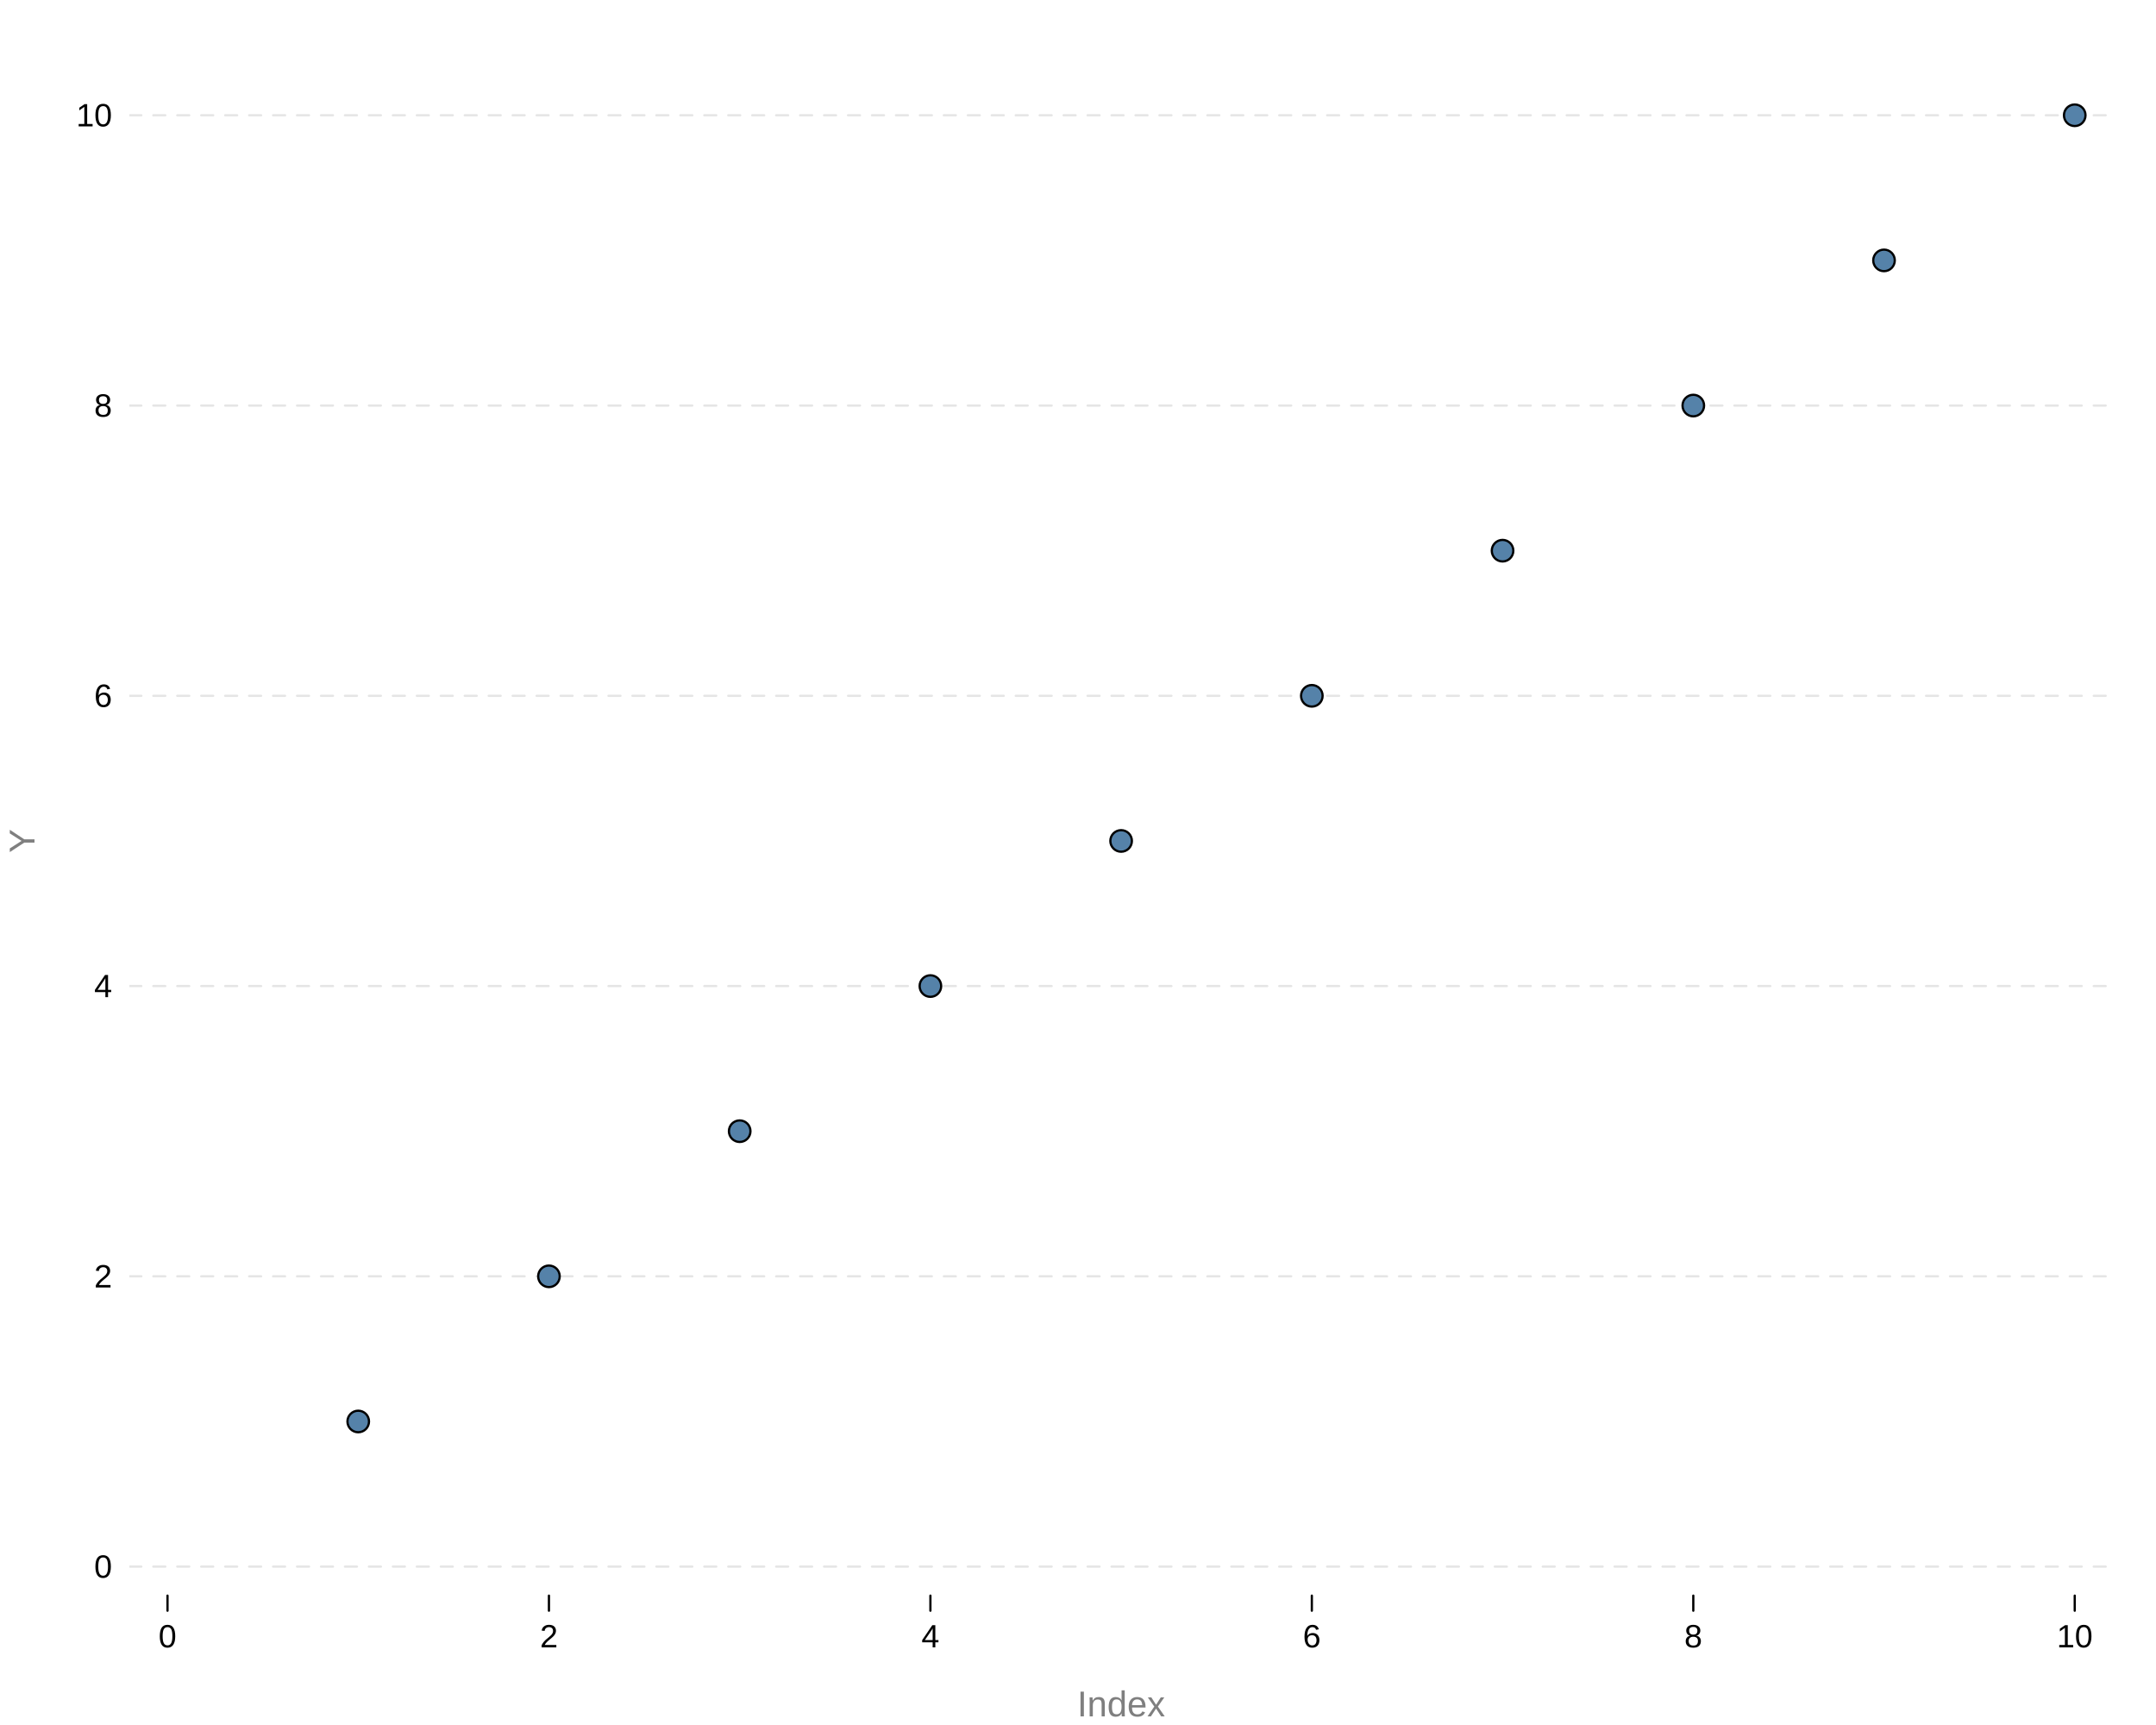
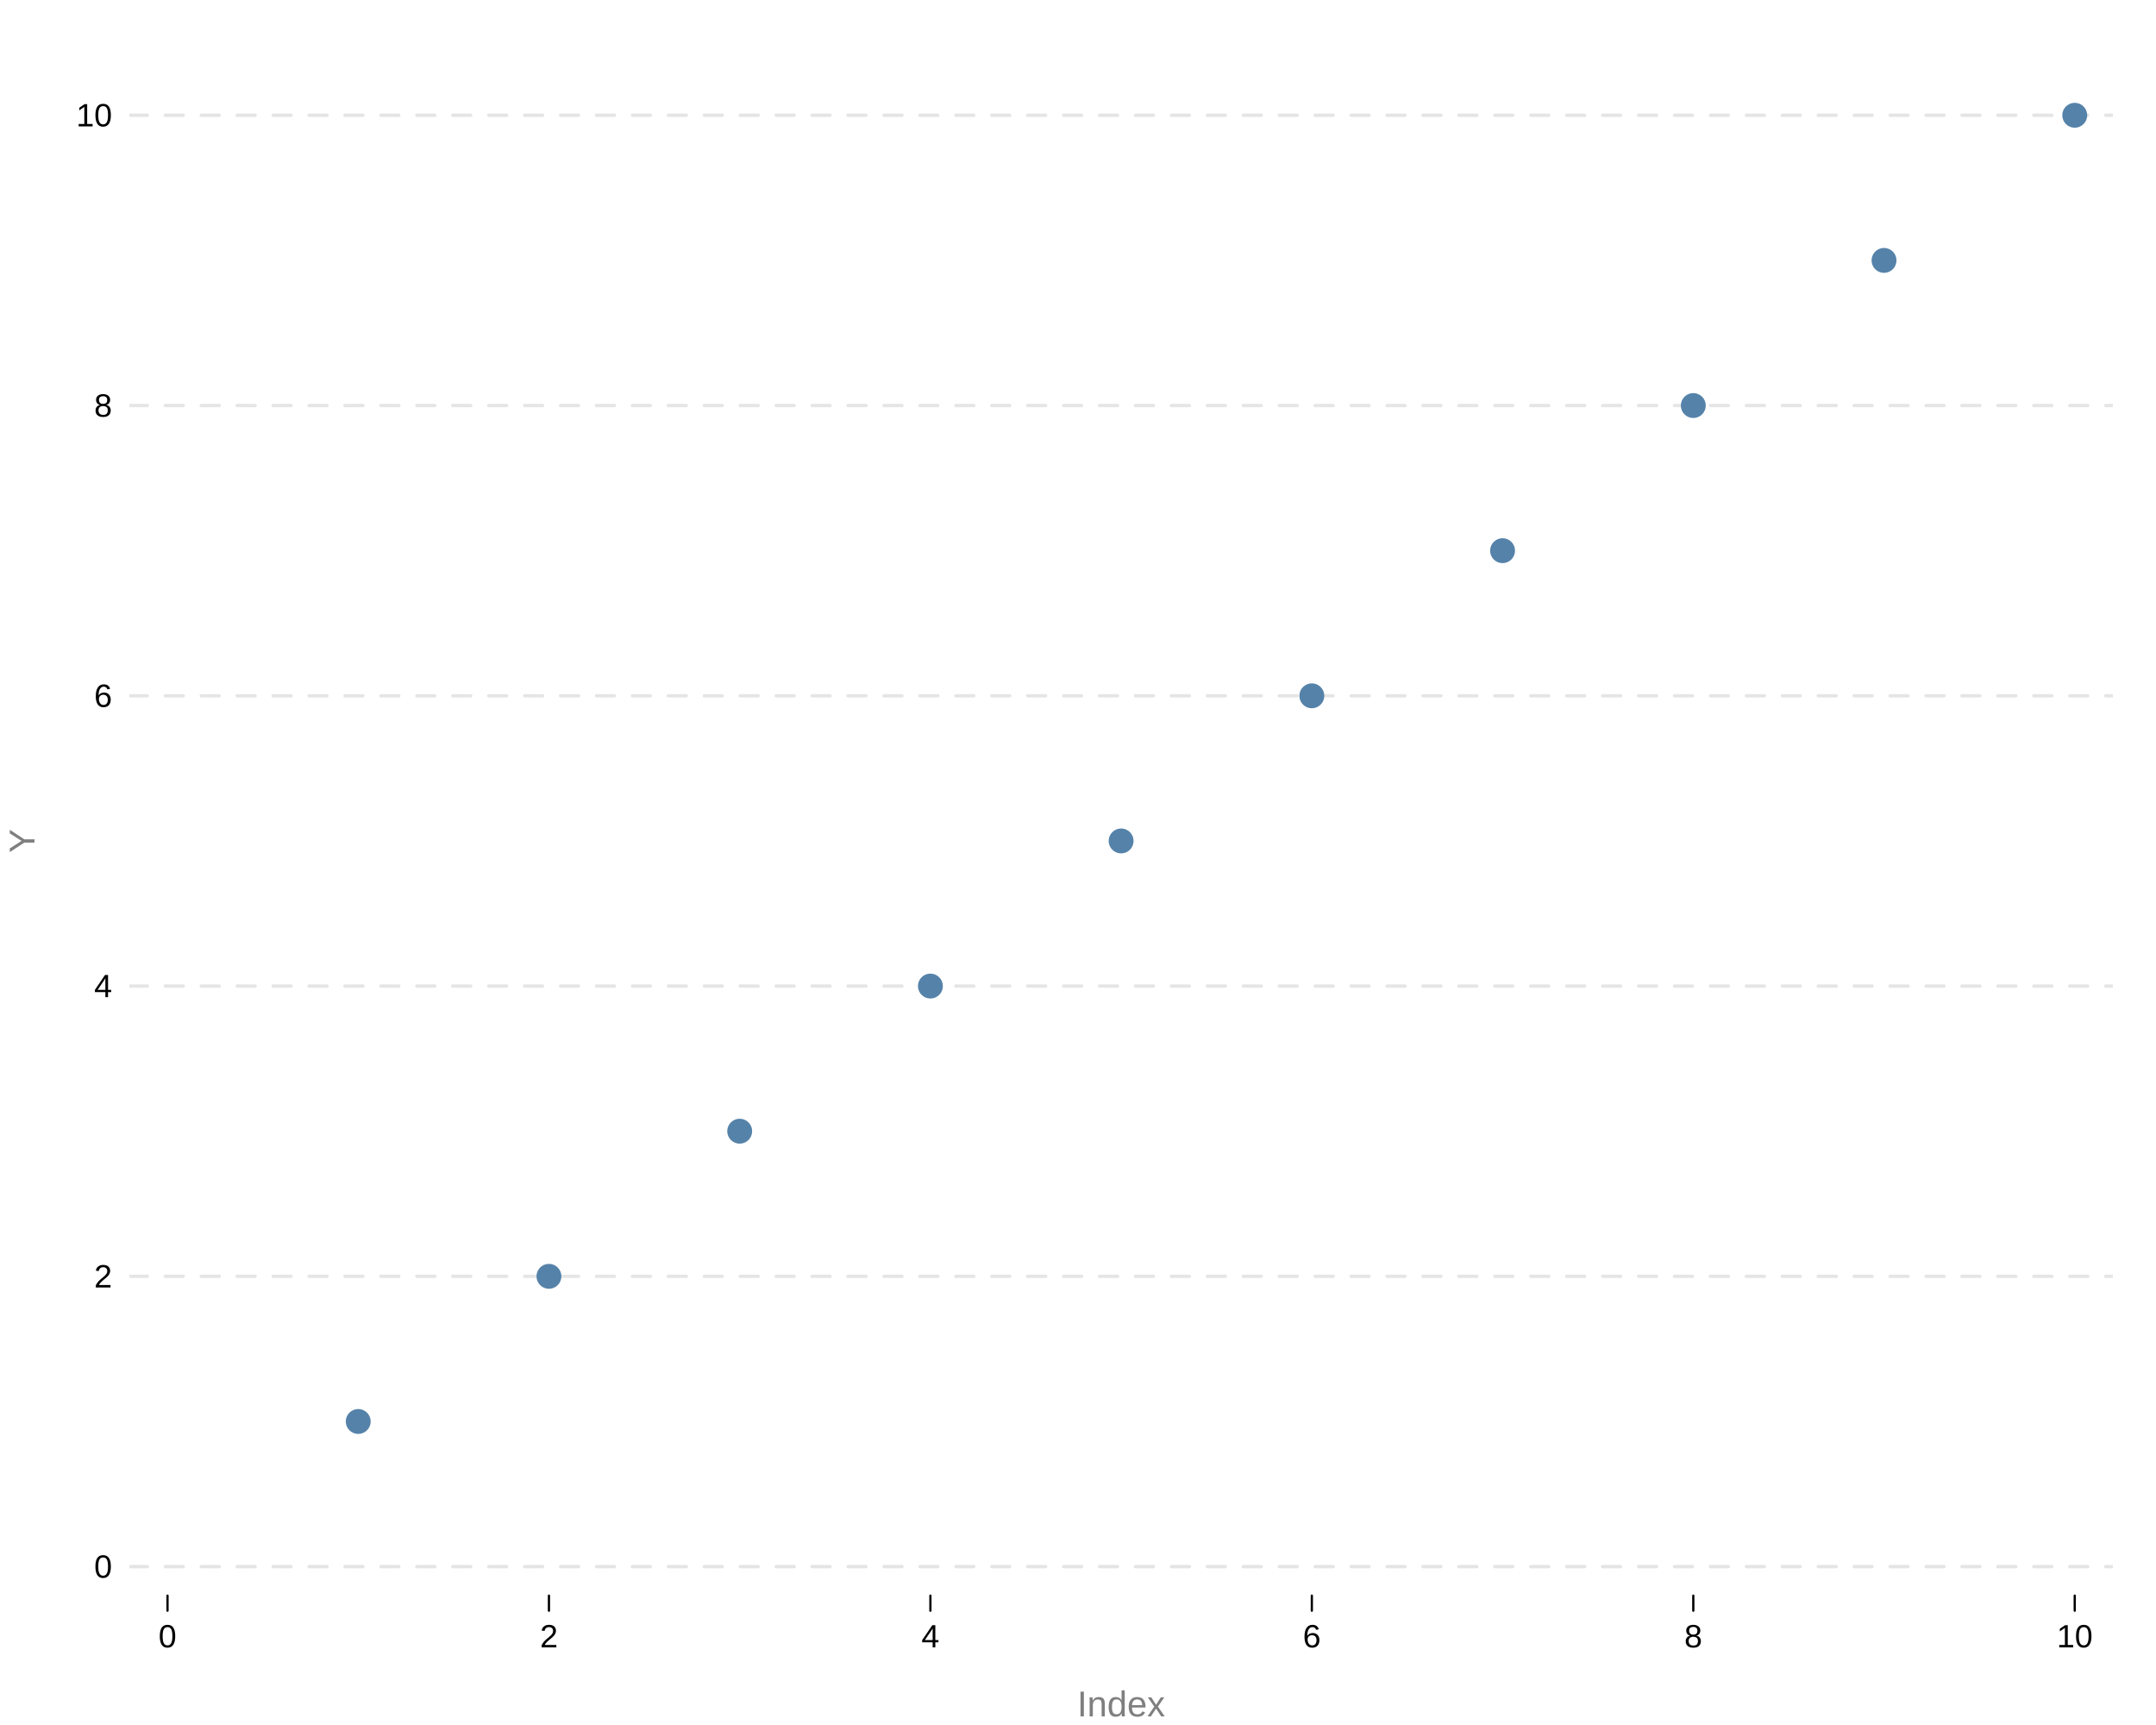
<svg xmlns="http://www.w3.org/2000/svg" viewBox="0 0 720.00 576.00">
  <defs>
    <style type="text/css">
    line, polyline, polygon, path, rect, circle {
      fill: none;
      stroke: #000000;
      stroke-linecap: round;
      stroke-linejoin: round;
      stroke-miterlimit: 10.00;
    }
  </style>
  </defs>
  <rect width="100%" height="100%" style="stroke: none; fill: #FFFFFF;" />
  <defs>
    <clipPath id="cpNDMuMjB8NzA1LjYwfDUzMi44MHwyOC44MA==">
      <rect x="43.20" y="28.80" width="662.40" height="504.00" />
    </clipPath>
  </defs>
-   <line x1="43.20" y1="523.11" x2="705.60" y2="523.11" style="stroke-width: 0.75; stroke: #E5E5E5; stroke-dasharray: 4.00,4.00;" clip-path="url(#cpNDMuMjB8NzA1LjYwfDUzMi44MHwyOC44MA==)" />
-   <line x1="43.20" y1="426.18" x2="705.60" y2="426.18" style="stroke-width: 0.75; stroke: #E5E5E5; stroke-dasharray: 4.00,4.00;" clip-path="url(#cpNDMuMjB8NzA1LjYwfDUzMi44MHwyOC44MA==)" />
-   <line x1="43.20" y1="329.26" x2="705.60" y2="329.26" style="stroke-width: 0.75; stroke: #E5E5E5; stroke-dasharray: 4.00,4.00;" clip-path="url(#cpNDMuMjB8NzA1LjYwfDUzMi44MHwyOC44MA==)" />
-   <line x1="43.20" y1="232.34" x2="705.60" y2="232.34" style="stroke-width: 0.75; stroke: #E5E5E5; stroke-dasharray: 4.00,4.00;" clip-path="url(#cpNDMuMjB8NzA1LjYwfDUzMi44MHwyOC44MA==)" />
-   <line x1="43.20" y1="135.42" x2="705.60" y2="135.42" style="stroke-width: 0.75; stroke: #E5E5E5; stroke-dasharray: 4.00,4.00;" clip-path="url(#cpNDMuMjB8NzA1LjYwfDUzMi44MHwyOC44MA==)" />
-   <line x1="43.20" y1="38.49" x2="705.60" y2="38.49" style="stroke-width: 0.75; stroke: #E5E5E5; stroke-dasharray: 4.00,4.00;" clip-path="url(#cpNDMuMjB8NzA1LjYwfDUzMi44MHwyOC44MA==)" />
-   <circle cx="119.63" cy="474.65" r="2.70pt" style="stroke-width: 0.75; fill: #5582A9;" clip-path="url(#cpNDMuMjB8NzA1LjYwfDUzMi44MHwyOC44MA==)" />
-   <circle cx="183.32" cy="426.18" r="2.70pt" style="stroke-width: 0.75; fill: #5582A9;" clip-path="url(#cpNDMuMjB8NzA1LjYwfDUzMi44MHwyOC44MA==)" />
-   <circle cx="247.02" cy="377.72" r="2.70pt" style="stroke-width: 0.75; fill: #5582A9;" clip-path="url(#cpNDMuMjB8NzA1LjYwfDUzMi44MHwyOC44MA==)" />
-   <circle cx="310.71" cy="329.26" r="2.70pt" style="stroke-width: 0.75; fill: #5582A9;" clip-path="url(#cpNDMuMjB8NzA1LjYwfDUzMi44MHwyOC44MA==)" />
-   <circle cx="374.40" cy="280.80" r="2.70pt" style="stroke-width: 0.75; fill: #5582A9;" clip-path="url(#cpNDMuMjB8NzA1LjYwfDUzMi44MHwyOC44MA==)" />
-   <circle cx="438.09" cy="232.34" r="2.70pt" style="stroke-width: 0.75; fill: #5582A9;" clip-path="url(#cpNDMuMjB8NzA1LjYwfDUzMi44MHwyOC44MA==)" />
-   <circle cx="501.78" cy="183.88" r="2.70pt" style="stroke-width: 0.75; fill: #5582A9;" clip-path="url(#cpNDMuMjB8NzA1LjYwfDUzMi44MHwyOC44MA==)" />
-   <circle cx="565.48" cy="135.42" r="2.70pt" style="stroke-width: 0.75; fill: #5582A9;" clip-path="url(#cpNDMuMjB8NzA1LjYwfDUzMi44MHwyOC44MA==)" />
-   <circle cx="629.17" cy="86.95" r="2.70pt" style="stroke-width: 0.75; fill: #5582A9;" clip-path="url(#cpNDMuMjB8NzA1LjYwfDUzMi44MHwyOC44MA==)" />
-   <circle cx="692.86" cy="38.49" r="2.70pt" style="stroke-width: 0.75; fill: #5582A9;" clip-path="url(#cpNDMuMjB8NzA1LjYwfDUzMi44MHwyOC44MA==)" />
+   <line x1="43.20" y1="523.11" x2="705.60" y2="523.11" style="stroke-width: 1.12; stroke: #E5E5E5; stroke-dasharray: 6.00,6.00;" clip-path="url(#cpNDMuMjB8NzA1LjYwfDUzMi44MHwyOC44MA==)" />
+   <line x1="43.20" y1="426.18" x2="705.60" y2="426.18" style="stroke-width: 1.12; stroke: #E5E5E5; stroke-dasharray: 6.00,6.00;" clip-path="url(#cpNDMuMjB8NzA1LjYwfDUzMi44MHwyOC44MA==)" />
+   <line x1="43.20" y1="329.26" x2="705.60" y2="329.26" style="stroke-width: 1.12; stroke: #E5E5E5; stroke-dasharray: 6.00,6.00;" clip-path="url(#cpNDMuMjB8NzA1LjYwfDUzMi44MHwyOC44MA==)" />
+   <line x1="43.20" y1="232.34" x2="705.60" y2="232.34" style="stroke-width: 1.12; stroke: #E5E5E5; stroke-dasharray: 6.00,6.00;" clip-path="url(#cpNDMuMjB8NzA1LjYwfDUzMi44MHwyOC44MA==)" />
+   <line x1="43.20" y1="135.42" x2="705.60" y2="135.42" style="stroke-width: 1.12; stroke: #E5E5E5; stroke-dasharray: 6.00,6.00;" clip-path="url(#cpNDMuMjB8NzA1LjYwfDUzMi44MHwyOC44MA==)" />
+   <line x1="43.20" y1="38.49" x2="705.60" y2="38.49" style="stroke-width: 1.12; stroke: #E5E5E5; stroke-dasharray: 6.00,6.00;" clip-path="url(#cpNDMuMjB8NzA1LjYwfDUzMi44MHwyOC44MA==)" />
+   <circle cx="119.63" cy="474.65" r="2.70pt" style="stroke-width: 1.12; stroke: #5582A9; fill: #5582A9;" clip-path="url(#cpNDMuMjB8NzA1LjYwfDUzMi44MHwyOC44MA==)" />
+   <circle cx="183.32" cy="426.18" r="2.70pt" style="stroke-width: 1.12; stroke: #5582A9; fill: #5582A9;" clip-path="url(#cpNDMuMjB8NzA1LjYwfDUzMi44MHwyOC44MA==)" />
+   <circle cx="247.02" cy="377.72" r="2.70pt" style="stroke-width: 1.12; stroke: #5582A9; fill: #5582A9;" clip-path="url(#cpNDMuMjB8NzA1LjYwfDUzMi44MHwyOC44MA==)" />
+   <circle cx="310.71" cy="329.26" r="2.70pt" style="stroke-width: 1.12; stroke: #5582A9; fill: #5582A9;" clip-path="url(#cpNDMuMjB8NzA1LjYwfDUzMi44MHwyOC44MA==)" />
+   <circle cx="374.40" cy="280.80" r="2.70pt" style="stroke-width: 1.12; stroke: #5582A9; fill: #5582A9;" clip-path="url(#cpNDMuMjB8NzA1LjYwfDUzMi44MHwyOC44MA==)" />
+   <circle cx="438.09" cy="232.34" r="2.70pt" style="stroke-width: 1.12; stroke: #5582A9; fill: #5582A9;" clip-path="url(#cpNDMuMjB8NzA1LjYwfDUzMi44MHwyOC44MA==)" />
+   <circle cx="501.78" cy="183.88" r="2.70pt" style="stroke-width: 1.12; stroke: #5582A9; fill: #5582A9;" clip-path="url(#cpNDMuMjB8NzA1LjYwfDUzMi44MHwyOC44MA==)" />
+   <circle cx="565.48" cy="135.42" r="2.70pt" style="stroke-width: 1.12; stroke: #5582A9; fill: #5582A9;" clip-path="url(#cpNDMuMjB8NzA1LjYwfDUzMi44MHwyOC44MA==)" />
+   <circle cx="629.17" cy="86.95" r="2.70pt" style="stroke-width: 1.12; stroke: #5582A9; fill: #5582A9;" clip-path="url(#cpNDMuMjB8NzA1LjYwfDUzMi44MHwyOC44MA==)" />
+   <circle cx="692.86" cy="38.49" r="2.70pt" style="stroke-width: 1.12; stroke: #5582A9; fill: #5582A9;" clip-path="url(#cpNDMuMjB8NzA1LjYwfDUzMi44MHwyOC44MA==)" />
  <defs>
    <clipPath id="cpMC4wMHw3MjAuMDB8NTc2LjAwfDAuMDA=">
      <rect x="0.00" y="0.00" width="720.00" height="576.00" />
    </clipPath>
  </defs>
  <g clip-path="url(#cpMC4wMHw3MjAuMDB8NTc2LjAwfDAuMDA=)">
    <text x="359.73" y="573.12" style="font-size: 12.00px; fill: #7F7F7F; font-family: Liberation Sans;" textLength="29.34px" lengthAdjust="spacingAndGlyphs">Index</text>
  </g>
  <g clip-path="url(#cpMC4wMHw3MjAuMDB8NTc2LjAwfDAuMDA=)">
    <text transform="translate(11.52,284.80) rotate(-90)" style="font-size: 12.00px; fill: #7F7F7F; font-family: Liberation Sans;" textLength="8.00px" lengthAdjust="spacingAndGlyphs">Y</text>
  </g>
  <g clip-path="url(#cpMC4wMHw3MjAuMDB8NTc2LjAwfDAuMDA=)">
    <text x="31.44" y="526.82" style="font-size: 10.80px; font-family: Liberation Sans;" textLength="6.00px" lengthAdjust="spacingAndGlyphs">0</text>
  </g>
  <g clip-path="url(#cpMC4wMHw3MjAuMDB8NTc2LjAwfDAuMDA=)">
    <text x="31.44" y="429.90" style="font-size: 10.80px; font-family: Liberation Sans;" textLength="6.00px" lengthAdjust="spacingAndGlyphs">2</text>
  </g>
  <g clip-path="url(#cpMC4wMHw3MjAuMDB8NTc2LjAwfDAuMDA=)">
    <text x="31.44" y="332.97" style="font-size: 10.80px; font-family: Liberation Sans;" textLength="6.00px" lengthAdjust="spacingAndGlyphs">4</text>
  </g>
  <g clip-path="url(#cpMC4wMHw3MjAuMDB8NTc2LjAwfDAuMDA=)">
    <text x="31.44" y="236.05" style="font-size: 10.80px; font-family: Liberation Sans;" textLength="6.00px" lengthAdjust="spacingAndGlyphs">6</text>
  </g>
  <g clip-path="url(#cpMC4wMHw3MjAuMDB8NTc2LjAwfDAuMDA=)">
    <text x="31.44" y="139.13" style="font-size: 10.80px; font-family: Liberation Sans;" textLength="6.00px" lengthAdjust="spacingAndGlyphs">8</text>
  </g>
  <g clip-path="url(#cpMC4wMHw3MjAuMDB8NTc2LjAwfDAuMDA=)">
    <text x="25.44" y="42.20" style="font-size: 10.80px; font-family: Liberation Sans;" textLength="12.00px" lengthAdjust="spacingAndGlyphs">10</text>
  </g>
  <line x1="55.94" y1="532.80" x2="55.94" y2="537.84" style="stroke-width: 0.75;" clip-path="url(#cpMC4wMHw3MjAuMDB8NTc2LjAwfDAuMDA=)" />
  <line x1="183.32" y1="532.80" x2="183.32" y2="537.84" style="stroke-width: 0.75;" clip-path="url(#cpMC4wMHw3MjAuMDB8NTc2LjAwfDAuMDA=)" />
  <line x1="310.71" y1="532.80" x2="310.71" y2="537.84" style="stroke-width: 0.75;" clip-path="url(#cpMC4wMHw3MjAuMDB8NTc2LjAwfDAuMDA=)" />
  <line x1="438.09" y1="532.80" x2="438.09" y2="537.84" style="stroke-width: 0.75;" clip-path="url(#cpMC4wMHw3MjAuMDB8NTc2LjAwfDAuMDA=)" />
  <line x1="565.48" y1="532.80" x2="565.48" y2="537.84" style="stroke-width: 0.75;" clip-path="url(#cpMC4wMHw3MjAuMDB8NTc2LjAwfDAuMDA=)" />
  <line x1="692.86" y1="532.80" x2="692.86" y2="537.84" style="stroke-width: 0.75;" clip-path="url(#cpMC4wMHw3MjAuMDB8NTc2LjAwfDAuMDA=)" />
  <g clip-path="url(#cpMC4wMHw3MjAuMDB8NTc2LjAwfDAuMDA=)">
    <text x="52.94" y="550.08" style="font-size: 10.80px; font-family: Liberation Sans;" textLength="6.00px" lengthAdjust="spacingAndGlyphs">0</text>
  </g>
  <g clip-path="url(#cpMC4wMHw3MjAuMDB8NTc2LjAwfDAuMDA=)">
    <text x="180.32" y="550.08" style="font-size: 10.80px; font-family: Liberation Sans;" textLength="6.00px" lengthAdjust="spacingAndGlyphs">2</text>
  </g>
  <g clip-path="url(#cpMC4wMHw3MjAuMDB8NTc2LjAwfDAuMDA=)">
    <text x="307.71" y="550.08" style="font-size: 10.80px; font-family: Liberation Sans;" textLength="6.00px" lengthAdjust="spacingAndGlyphs">4</text>
  </g>
  <g clip-path="url(#cpMC4wMHw3MjAuMDB8NTc2LjAwfDAuMDA=)">
    <text x="435.09" y="550.08" style="font-size: 10.80px; font-family: Liberation Sans;" textLength="6.00px" lengthAdjust="spacingAndGlyphs">6</text>
  </g>
  <g clip-path="url(#cpMC4wMHw3MjAuMDB8NTc2LjAwfDAuMDA=)">
    <text x="562.48" y="550.08" style="font-size: 10.80px; font-family: Liberation Sans;" textLength="6.00px" lengthAdjust="spacingAndGlyphs">8</text>
  </g>
  <g clip-path="url(#cpMC4wMHw3MjAuMDB8NTc2LjAwfDAuMDA=)">
    <text x="686.86" y="550.08" style="font-size: 10.80px; font-family: Liberation Sans;" textLength="12.00px" lengthAdjust="spacingAndGlyphs">10</text>
  </g>
</svg>
